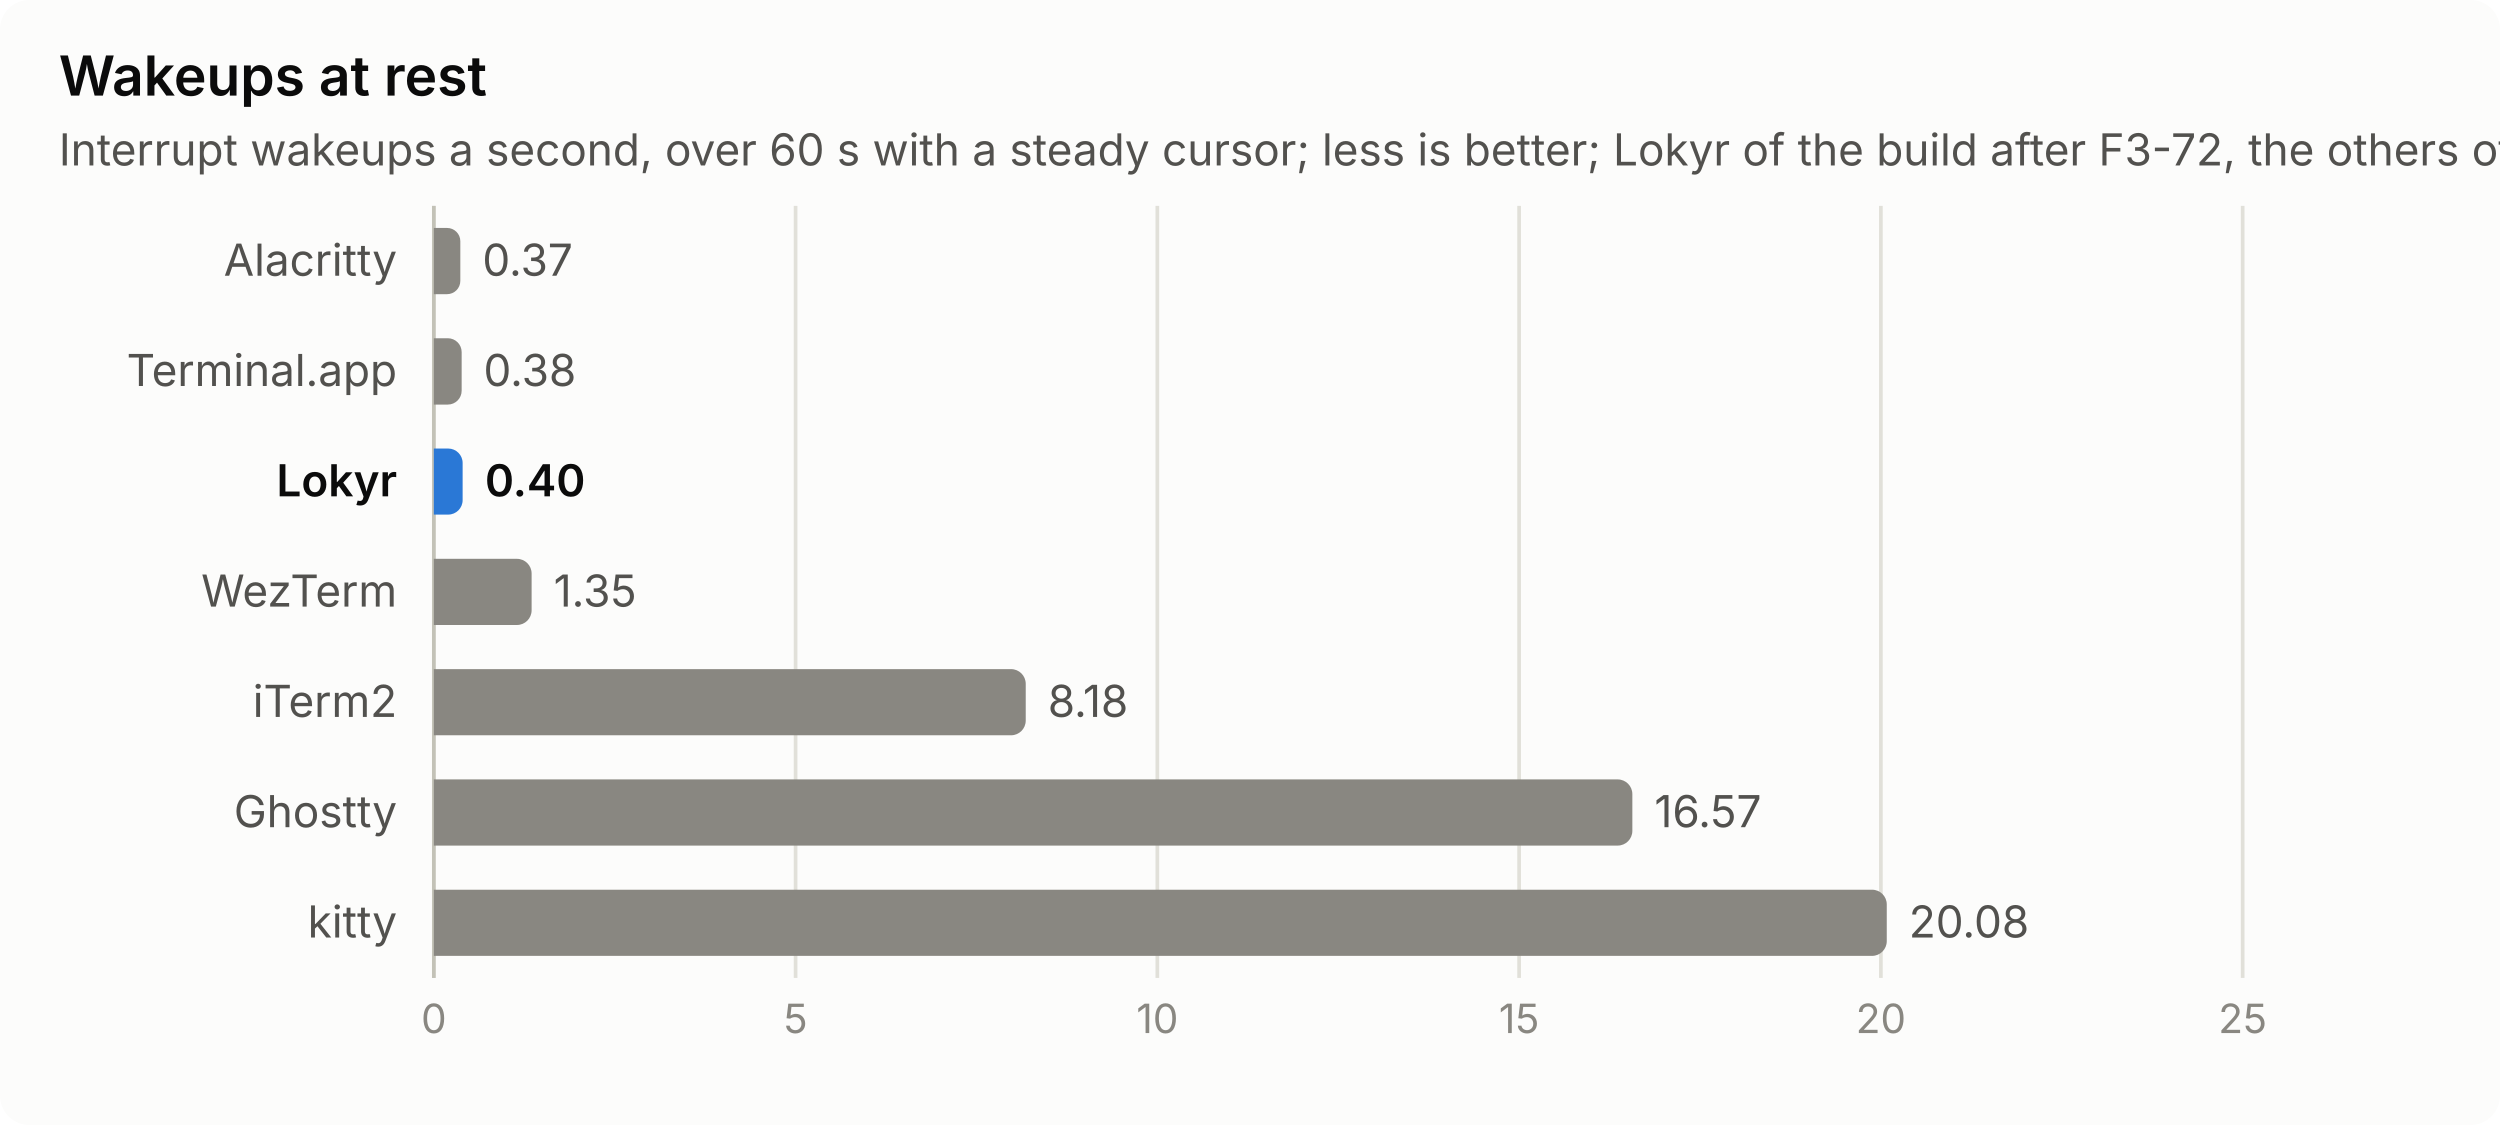
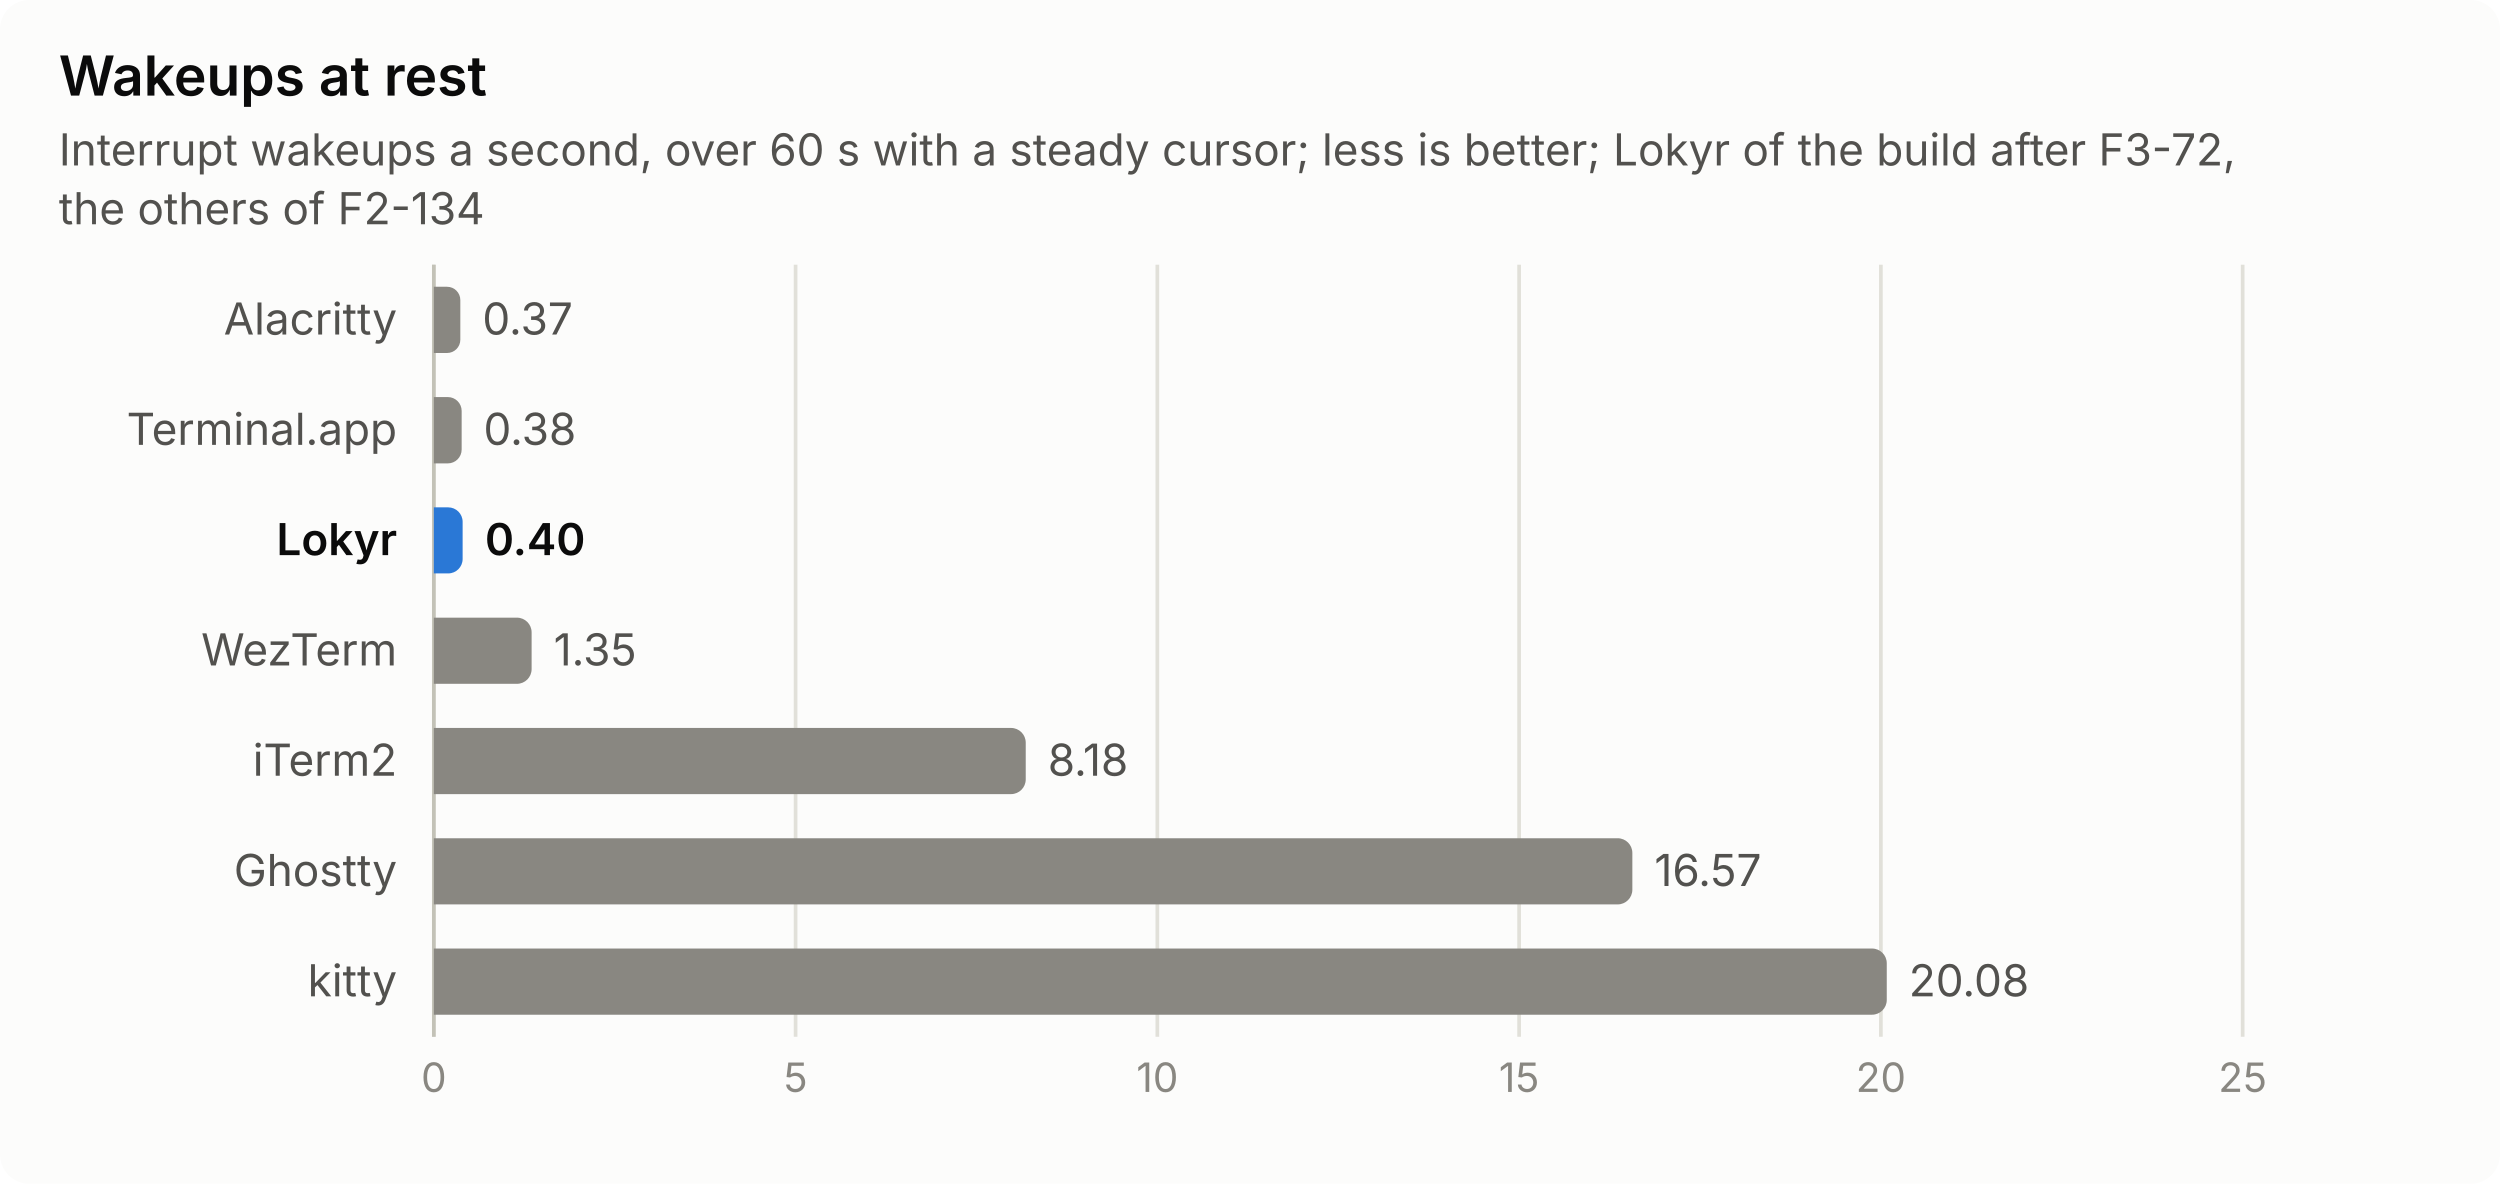
- <svg xmlns="http://www.w3.org/2000/svg" width="680" height="306" viewBox="0 0 680 306" role="img" aria-label="Wakeups at rest">
+ <svg xmlns="http://www.w3.org/2000/svg" width="680" height="322" viewBox="0 0 680 322" role="img" aria-label="Wakeups at rest">
  <style>
  .surface { fill: #fcfcfb; }
  .primary { fill: #0b0b0b; }
  .secondary { fill: #52514e; }
  .muted { fill: #898781; }
  .grid { stroke: #e1e0d9; }
  .base { stroke: #c3c2b7; }
  .accent { fill: #2a78d6; }
  .context { fill: #898781; }
  .accent-line { stroke: #2a78d6; }
  .context-line { stroke: #898781; }
  .second { fill: #eb6834; }
  .second-line { stroke: #eb6834; }
  .ring { stroke: #fcfcfb; }
  .budget { stroke: #52514e; }
  text { font-family: system-ui, -apple-system, "Segoe UI", sans-serif; }
  .tick { font-variant-numeric: tabular-nums; }
  @media (prefers-color-scheme: dark) {
    .surface { fill: #1a1a19; }
    .primary { fill: #f0efec; }
    .secondary { fill: #c3c2b7; }
    .muted { fill: #898781; }
    .grid { stroke: #2c2c2a; }
    .base { stroke: #383835; }
    .accent { fill: #3987e5; }
    .context { fill: #6f6e69; }
    .accent-line { stroke: #3987e5; }
    .context-line { stroke: #6f6e69; }
    .second { fill: #d95926; }
    .second-line { stroke: #d95926; }
    .ring { stroke: #1a1a19; }
    .budget { stroke: #c3c2b7; }
  }
</style>
-   <rect class="surface" width="680" height="306" rx="8" />
+   <rect class="surface" width="680" height="322" rx="8" />
  <text class="primary" x="16" y="26" font-size="15" font-weight="600">Wakeups at rest</text>
-   <text class="secondary" x="16" y="45" font-size="12">Interrupt wakeups a second, over 60 s with a steady cursor; less is better; Lokyr of the build after F3-72, the others of F2-134</text>
-   <line class="grid" x1="118.0" y1="56" x2="118.0" y2="266" stroke-width="1" />
-   <text class="muted tick" x="118.0" y="281" font-size="11" text-anchor="middle">0</text>
-   <line class="grid" x1="216.4" y1="56" x2="216.4" y2="266" stroke-width="1" />
-   <text class="muted tick" x="216.4" y="281" font-size="11" text-anchor="middle">5</text>
-   <line class="grid" x1="314.8" y1="56" x2="314.8" y2="266" stroke-width="1" />
-   <text class="muted tick" x="314.8" y="281" font-size="11" text-anchor="middle">10</text>
-   <line class="grid" x1="413.2" y1="56" x2="413.2" y2="266" stroke-width="1" />
-   <text class="muted tick" x="413.2" y="281" font-size="11" text-anchor="middle">15</text>
-   <line class="grid" x1="511.6" y1="56" x2="511.6" y2="266" stroke-width="1" />
-   <text class="muted tick" x="511.6" y="281" font-size="11" text-anchor="middle">20</text>
-   <line class="grid" x1="610.0" y1="56" x2="610.0" y2="266" stroke-width="1" />
-   <text class="muted tick" x="610.0" y="281" font-size="11" text-anchor="middle">25</text>
-   <line class="base" x1="118" y1="56" x2="118" y2="266" stroke-width="1" />
-   <text class="secondary" x="108" y="75.0" font-size="12" text-anchor="end">Alacritty</text>
-   <path class="context" d="M118.0,62.0 h3.6 a3.608,3.608 0 0 1 3.608,3.608 v10.8 a3.608,3.608 0 0 1 -3.608,3.608 h-3.6 z" />
-   <text class="secondary tick" x="131.2" y="75.0" font-size="12">0.37</text>
-   <text class="secondary" x="108" y="105.0" font-size="12" text-anchor="end">Terminal.app</text>
-   <path class="context" d="M118.0,92.0 h3.8 a3.772,3.772 0 0 1 3.772,3.772 v10.5 a3.772,3.772 0 0 1 -3.772,3.772 h-3.8 z" />
-   <text class="secondary tick" x="131.5" y="105.0" font-size="12">0.38</text>
-   <text class="primary" x="108" y="135.0" font-size="12" text-anchor="end" font-weight="600">Lokyr</text>
-   <path class="accent" d="M118.0,122.0 h3.9 a3.936,3.936 0 0 1 3.936,3.936 v10.1 a3.936,3.936 0 0 1 -3.936,3.936 h-3.9 z" />
-   <text class="primary tick" x="131.9" y="135.0" font-size="12" font-weight="600">0.40</text>
-   <text class="secondary" x="108" y="165.0" font-size="12" text-anchor="end">WezTerm</text>
-   <path class="context" d="M118.0,152.0 h22.6 a4,4 0 0 1 4,4 v10.0 a4,4 0 0 1 -4,4 h-22.6 z" />
-   <text class="secondary tick" x="150.6" y="165.0" font-size="12">1.35</text>
-   <text class="secondary" x="108" y="195.0" font-size="12" text-anchor="end">iTerm2</text>
-   <path class="context" d="M118.0,182.0 h157.0 a4,4 0 0 1 4,4 v10.0 a4,4 0 0 1 -4,4 h-157.0 z" />
-   <text class="secondary tick" x="285.0" y="195.0" font-size="12">8.18</text>
-   <text class="secondary" x="108" y="225.0" font-size="12" text-anchor="end">Ghostty</text>
-   <path class="context" d="M118.0,212.0 h322.0 a4,4 0 0 1 4,4 v10.0 a4,4 0 0 1 -4,4 h-322.0 z" />
-   <text class="secondary tick" x="450.0" y="225.0" font-size="12">16.57</text>
-   <text class="secondary" x="108" y="255.0" font-size="12" text-anchor="end">kitty</text>
-   <path class="context" d="M118.0,242.0 h391.2 a4,4 0 0 1 4,4 v10.0 a4,4 0 0 1 -4,4 h-391.2 z" />
-   <text class="secondary tick" x="519.2" y="255.0" font-size="12">20.08</text>
+   <text class="secondary" x="16" y="45" font-size="12">Interrupt wakeups a second, over 60 s with a steady cursor; less is better; Lokyr of the build after F3-72,</text>
+   <text class="secondary" x="16" y="61" font-size="12">the others of F2-134</text>
+   <line class="grid" x1="118.0" y1="72" x2="118.0" y2="282.0" stroke-width="1" />
+   <text class="muted tick" x="118.0" y="297.0" font-size="11" text-anchor="middle">0</text>
+   <line class="grid" x1="216.4" y1="72" x2="216.4" y2="282.0" stroke-width="1" />
+   <text class="muted tick" x="216.4" y="297.0" font-size="11" text-anchor="middle">5</text>
+   <line class="grid" x1="314.8" y1="72" x2="314.8" y2="282.0" stroke-width="1" />
+   <text class="muted tick" x="314.8" y="297.0" font-size="11" text-anchor="middle">10</text>
+   <line class="grid" x1="413.2" y1="72" x2="413.2" y2="282.0" stroke-width="1" />
+   <text class="muted tick" x="413.2" y="297.0" font-size="11" text-anchor="middle">15</text>
+   <line class="grid" x1="511.6" y1="72" x2="511.6" y2="282.0" stroke-width="1" />
+   <text class="muted tick" x="511.6" y="297.0" font-size="11" text-anchor="middle">20</text>
+   <line class="grid" x1="610.0" y1="72" x2="610.0" y2="282.0" stroke-width="1" />
+   <text class="muted tick" x="610.0" y="297.0" font-size="11" text-anchor="middle">25</text>
+   <line class="base" x1="118" y1="72" x2="118" y2="282.0" stroke-width="1" />
+   <text class="secondary" x="108" y="91.0" font-size="12" text-anchor="end">Alacritty</text>
+   <path class="context" d="M118.0,78.0 h3.6 a3.608,3.608 0 0 1 3.608,3.608 v10.8 a3.608,3.608 0 0 1 -3.608,3.608 h-3.6 z" />
+   <text class="secondary tick" x="131.2" y="91.0" font-size="12">0.37</text>
+   <text class="secondary" x="108" y="121.0" font-size="12" text-anchor="end">Terminal.app</text>
+   <path class="context" d="M118.0,108.0 h3.8 a3.772,3.772 0 0 1 3.772,3.772 v10.5 a3.772,3.772 0 0 1 -3.772,3.772 h-3.8 z" />
+   <text class="secondary tick" x="131.5" y="121.0" font-size="12">0.38</text>
+   <text class="primary" x="108" y="151.0" font-size="12" text-anchor="end" font-weight="600">Lokyr</text>
+   <path class="accent" d="M118.0,138.0 h3.9 a3.936,3.936 0 0 1 3.936,3.936 v10.1 a3.936,3.936 0 0 1 -3.936,3.936 h-3.9 z" />
+   <text class="primary tick" x="131.9" y="151.0" font-size="12" font-weight="600">0.40</text>
+   <text class="secondary" x="108" y="181.0" font-size="12" text-anchor="end">WezTerm</text>
+   <path class="context" d="M118.0,168.0 h22.6 a4,4 0 0 1 4,4 v10.0 a4,4 0 0 1 -4,4 h-22.6 z" />
+   <text class="secondary tick" x="150.6" y="181.0" font-size="12">1.35</text>
+   <text class="secondary" x="108" y="211.0" font-size="12" text-anchor="end">iTerm2</text>
+   <path class="context" d="M118.0,198.0 h157.0 a4,4 0 0 1 4,4 v10.0 a4,4 0 0 1 -4,4 h-157.0 z" />
+   <text class="secondary tick" x="285.0" y="211.0" font-size="12">8.18</text>
+   <text class="secondary" x="108" y="241.0" font-size="12" text-anchor="end">Ghostty</text>
+   <path class="context" d="M118.0,228.0 h322.0 a4,4 0 0 1 4,4 v10.0 a4,4 0 0 1 -4,4 h-322.0 z" />
+   <text class="secondary tick" x="450.0" y="241.0" font-size="12">16.57</text>
+   <text class="secondary" x="108" y="271.0" font-size="12" text-anchor="end">kitty</text>
+   <path class="context" d="M118.0,258.0 h391.2 a4,4 0 0 1 4,4 v10.0 a4,4 0 0 1 -4,4 h-391.2 z" />
+   <text class="secondary tick" x="519.2" y="271.0" font-size="12">20.08</text>
</svg>
